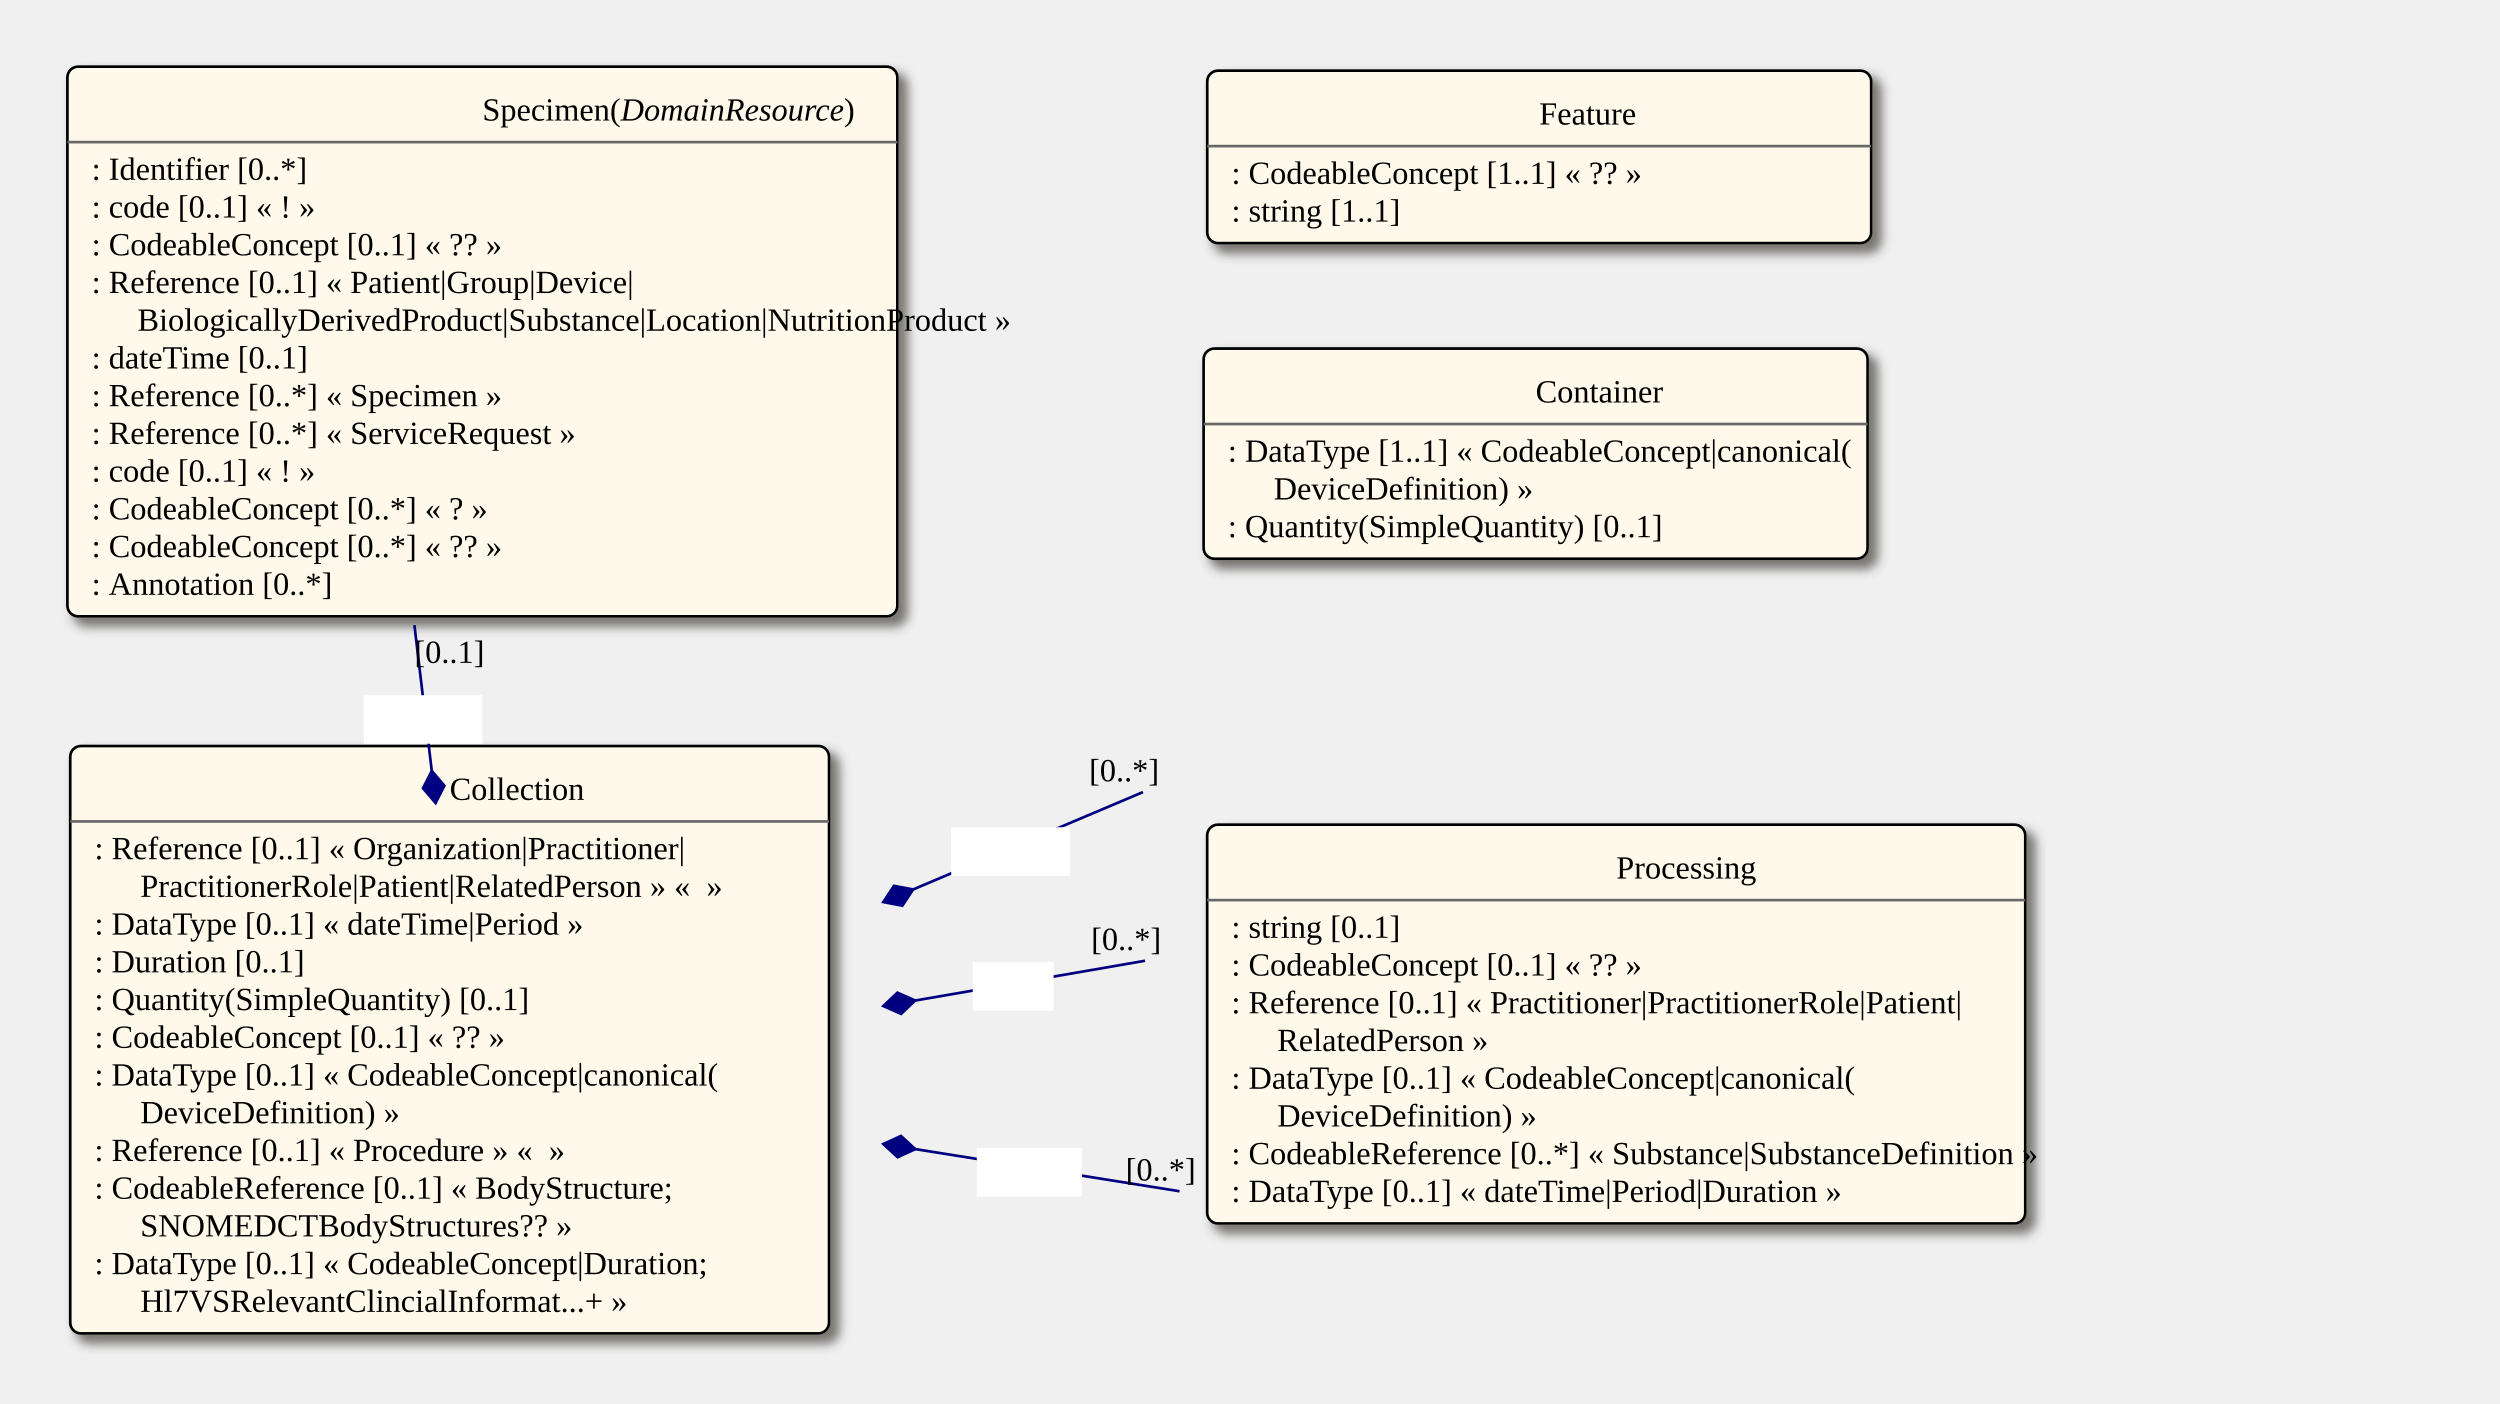
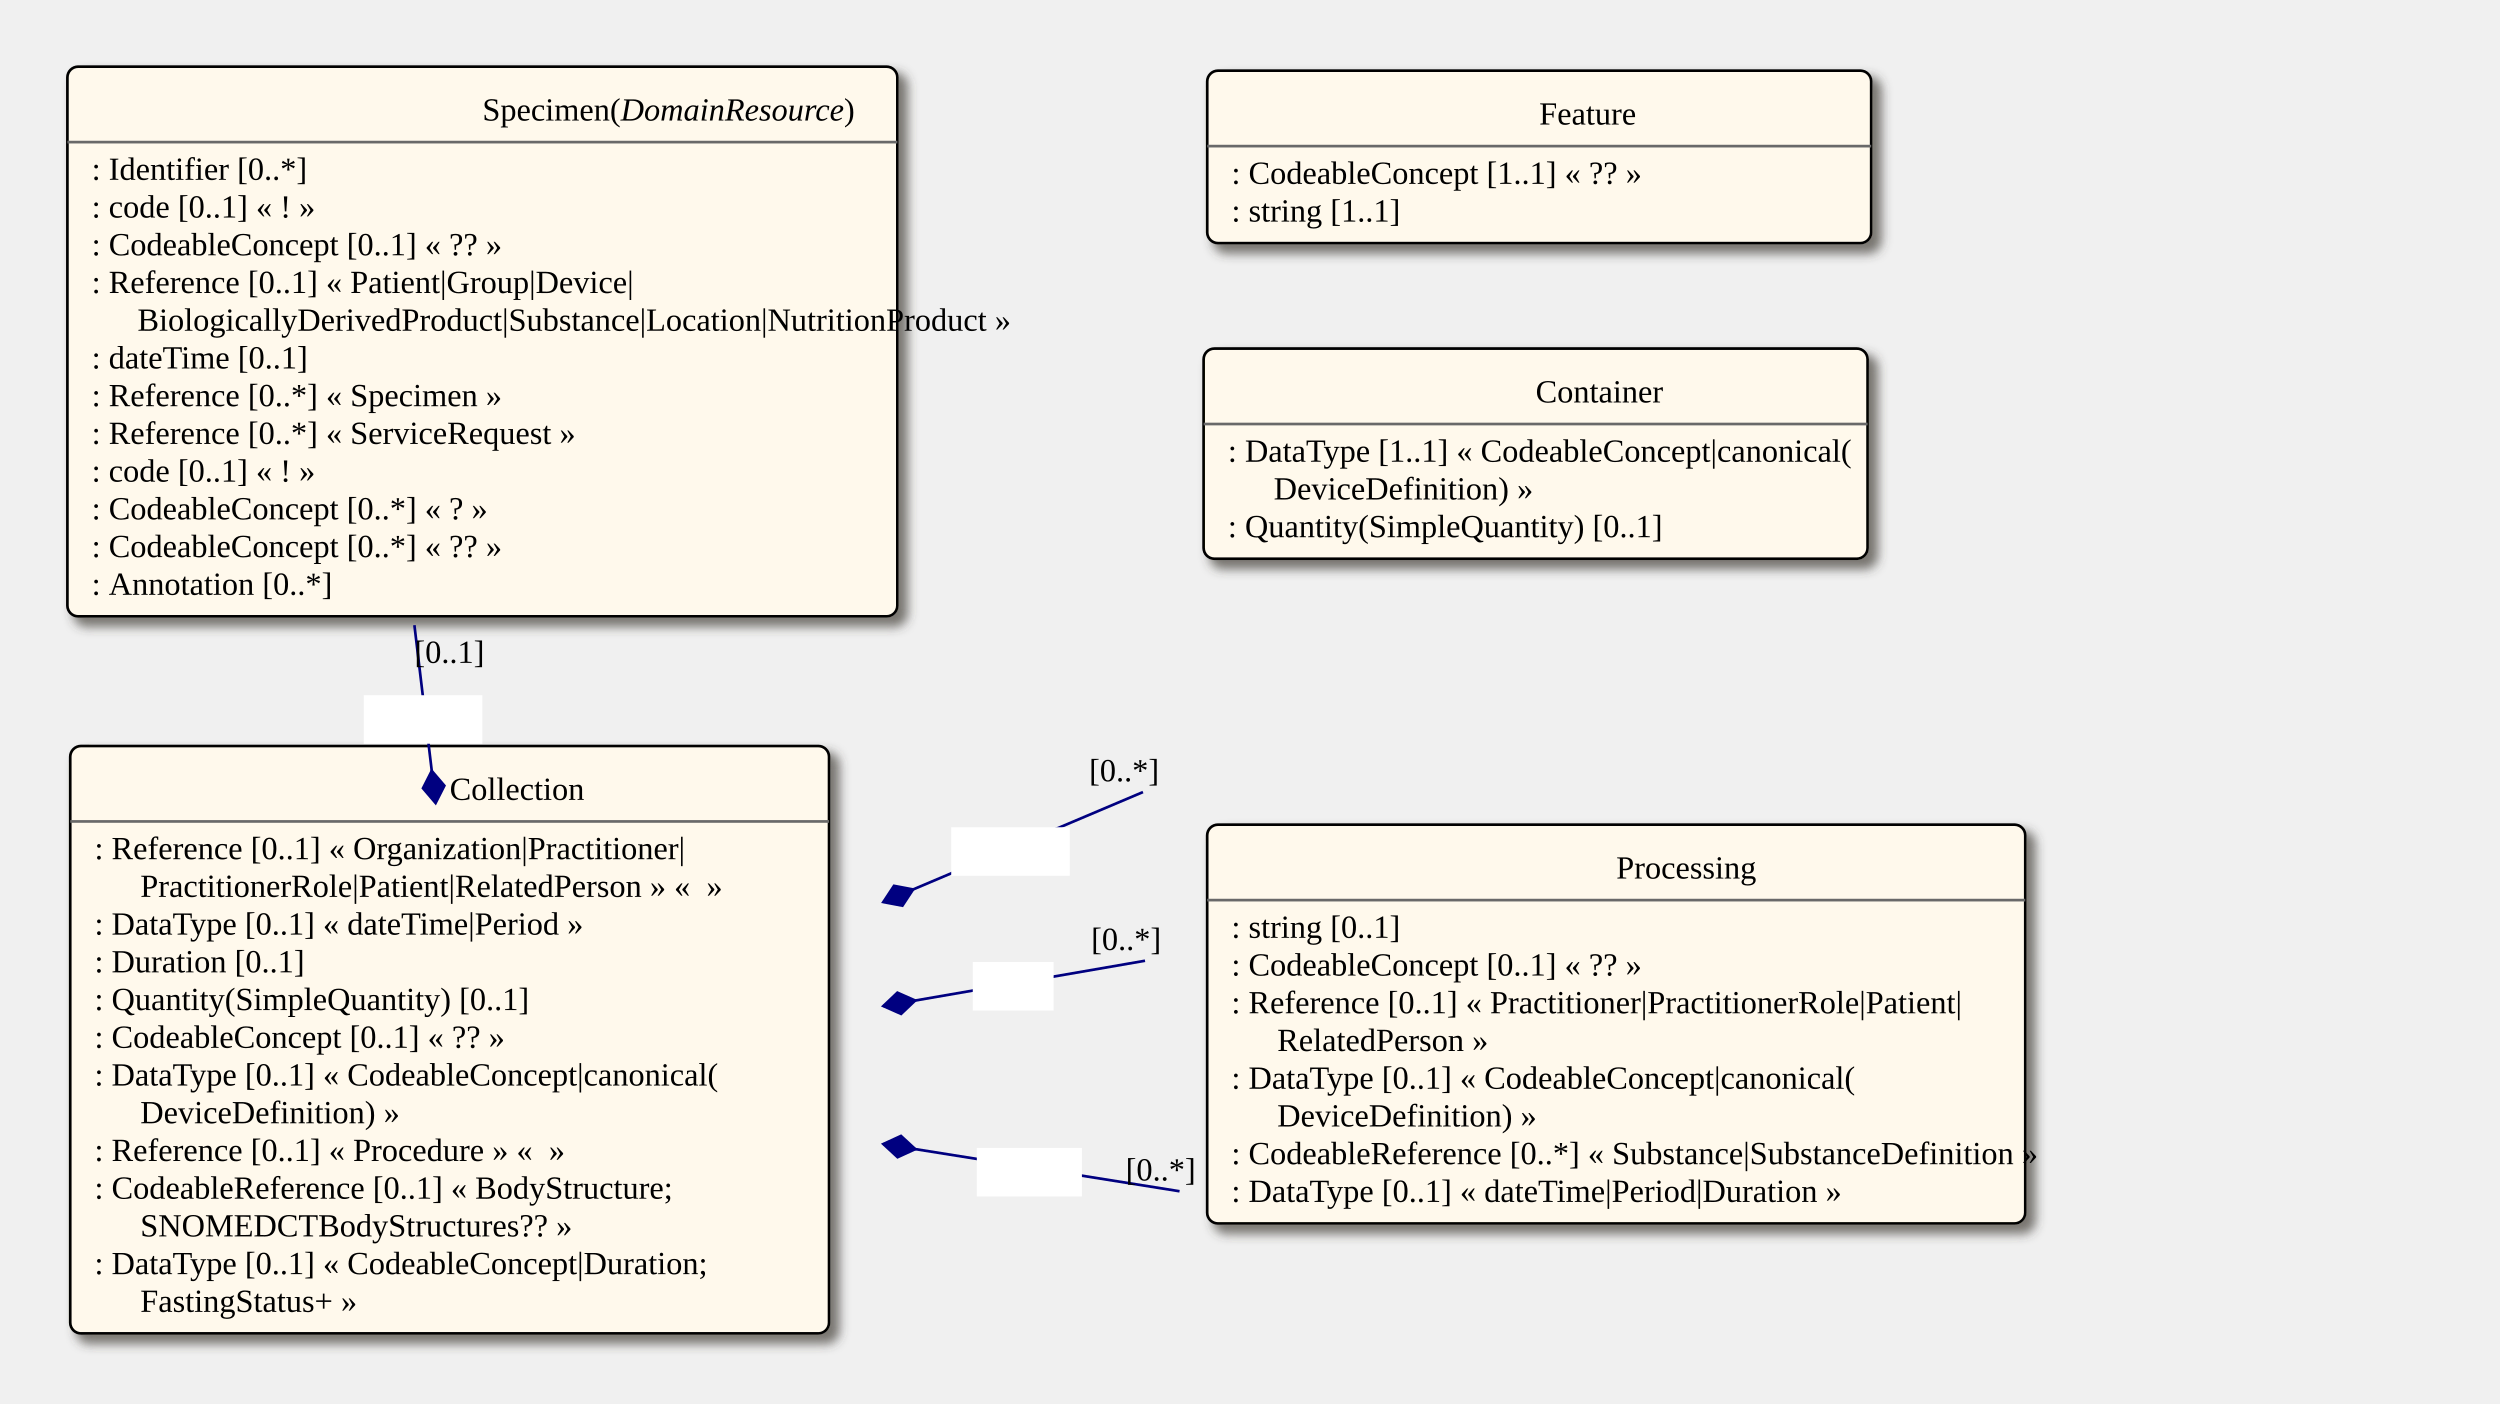
<svg xmlns="http://www.w3.org/2000/svg" xmlns:xlink="http://www.w3.org/1999/xlink" id="n710" version="1.1" width="927.755" height="520.721">
  <defs id="defs141">
    <filter id="shadow1" x="-0.022" y="-0.083" width="1.055" height="1.212">
      <feOffset result="offOut" in="SourceGraphic" dx="3" dy="3" id="feOffset132" />
      <feColorMatrix result="matrixOut" in="offOut" type="matrix" values="0.2 0 0 0 0 0 0.2 0 0 0 0 0 0.2 0 0 0 0 0 1 0" id="feColorMatrix134" />
      <feGaussianBlur result="blurOut" in="matrixOut" stdDeviation="2" id="feGaussianBlur136" />
      <feBlend in="SourceGraphic" in2="blurOut" mode="normal" id="feBlend138" />
    </filter>
  </defs>
  <g id="n711" transform="translate(5.212108,-273.2634)">
    <rect id="Specimen" x="19.8" y="298" rx="4" ry="4" width="308" height="204" filter="url(#shadow1)" style="fill:#fff9ec;stroke:#000000;stroke-width:1" />
    <line id="n712" x1="19.8" y1="326" x2="327.8" y2="326" style="stroke:#696969;stroke-width:1" />
    <text id="n713" x="173.8" y="318" fill="#000000" class="diagram-class-title  diagram-class-resource">Specimen<tspan class="diagram-class-title-link" id="tspan146">(<a id="n714" xlink:href="domainresource.html#DomainResource" class="diagram-class-reference" style="font-style: italic">DomainResource</a>)</tspan>
    </text>
    <text id="n715" x="25.8" y="340" fill="#000000" class="diagram-class-detail">
      <a id="n716" xlink:href="specimen-definitions.html#Specimen.identifier" /> : <a id="n717" xlink:href="datatypes.html#Identifier">Identifier</a> [0..*]</text>
    <text id="n721" x="25.8" y="354" fill="#000000" class="diagram-class-detail">
      <a id="n722" xlink:href="specimen-definitions.html#Specimen.status" /> : <a id="n723" xlink:href="datatypes.html#code">code</a> [0..1] « <a id="n724" xlink:href="valueset-specimen-status.html" />! »</text>
    <text id="n731" x="25.8" y="368" fill="#000000" class="diagram-class-detail">
      <a id="n732" xlink:href="specimen-definitions.html#Specimen.type" /> : <a id="n733" xlink:href="datatypes.html#CodeableConcept">CodeableConcept</a> [0..1] « <a id="n734" xlink:href="http://terminology.hl7.org/6.5.0/ValueSet-v2-0487.html" />?? »</text>
    <text id="n741" x="25.8" y="382" fill="#000000" class="diagram-class-detail">
      <a id="n742" xlink:href="specimen-definitions.html#Specimen.subject" /> : <a id="n743" xlink:href="references.html#Reference">Reference</a> [0..1] « <a id="n744" xlink:href="patient.html#Patient">Patient</a>|<a id="n745" xlink:href="group.html#Group">Group</a>|<a id="n746" xlink:href="device.html#Device">Device</a>|</text>
    <text id="n747" x="45.8" y="396" fill="#000000" class="diagram-class-detail">
      <a id="n748" xlink:href="biologicallyderivedproduct.html#BiologicallyDerivedProduct">BiologicallyDerivedProduct</a>|<a id="n749" xlink:href="substance.html#Substance">Substance</a>|<a id="n750" xlink:href="location.html#Location">Location</a>|<a id="n751" xlink:href="nutritionproduct.html#NutritionProduct">NutritionProduct</a> »</text>
    <text id="n763" x="25.8" y="410" fill="#000000" class="diagram-class-detail">
      <a id="n764" xlink:href="specimen-definitions.html#Specimen.receivedTime" /> : <a id="n765" xlink:href="datatypes.html#dateTime">dateTime</a> [0..1]</text>
    <text id="n769" x="25.8" y="424" fill="#000000" class="diagram-class-detail">
      <a id="n770" xlink:href="specimen-definitions.html#Specimen.parent" /> : <a id="n771" xlink:href="references.html#Reference">Reference</a> [0..*] « <a id="n772" xlink:href="specimen.html#Specimen">Specimen</a> »</text>
    <text id="n777" x="25.8" y="438" fill="#000000" class="diagram-class-detail">
      <a id="n778" xlink:href="specimen-definitions.html#Specimen.request" /> : <a id="n779" xlink:href="references.html#Reference">Reference</a> [0..*] « <a id="n780" xlink:href="servicerequest.html#ServiceRequest">ServiceRequest</a> »</text>
    <text id="n785" x="25.8" y="452" fill="#000000" class="diagram-class-detail">
      <a id="n786" xlink:href="specimen-definitions.html#Specimen.combined" /> : <a id="n787" xlink:href="datatypes.html#code">code</a> [0..1] « <a id="n788" xlink:href="valueset-specimen-combined.html" />! »</text>
    <text id="n795" x="25.8" y="466" fill="#000000" class="diagram-class-detail">
      <a id="n796" xlink:href="specimen-definitions.html#Specimen.role" /> : <a id="n797" xlink:href="datatypes.html#CodeableConcept">CodeableConcept</a> [0..*] « <a id="n798" xlink:href="valueset-specimen-role.html" />? »</text>
    <text id="n803" x="25.8" y="480" fill="#000000" class="diagram-class-detail">
      <a id="n804" xlink:href="specimen-definitions.html#Specimen.condition" /> : <a id="n805" xlink:href="datatypes.html#CodeableConcept">CodeableConcept</a> [0..*] « <a id="n806" xlink:href="http://terminology.hl7.org/6.5.0/ValueSet-v2-0493.html" />?? »</text>
    <text id="n813" x="25.8" y="494" fill="#000000" class="diagram-class-detail">
      <a id="n814" xlink:href="specimen-definitions.html#Specimen.note" /> : <a id="n815" xlink:href="datatypes.html#Annotation">Annotation</a> [0..*]</text>
  </g>
  <g id="n819" transform="translate(23.08219,-276.9863)">
    <rect id="Specimen.feature" x="424.921" y="303.212" rx="4" ry="4" width="246.4" height="64" filter="url(#shadow1)" style="fill:#fff9ec;stroke:#000000;stroke-width:1" />
    <line id="n820" x1="424.921" y1="331.212" x2="671.321" y2="331.212" style="stroke:#696969;stroke-width:1" />
    <text id="n821" x="548.121" y="323.212" fill="#000000" class="diagram-class-title">Feature</text>
    <text id="n822" x="430.921" y="345.212" fill="#000000" class="diagram-class-detail">
      <a id="n823" xlink:href="specimen-definitions.html#Specimen.feature.type" /> : <a id="n824" xlink:href="datatypes.html#CodeableConcept">CodeableConcept</a> [1..1] « <a id="n825" xlink:href="valueset-body-site.html" />?? »</text>
    <text id="n832" x="430.921" y="359.212" fill="#000000" class="diagram-class-detail">
      <a id="n833" xlink:href="specimen-definitions.html#Specimen.feature.description" /> : <a id="n834" xlink:href="datatypes.html#string">string</a> [1..1]</text>
  </g>
  <g id="n838" transform="translate(26.06054,262.8392)">
    <rect id="Specimen.collection" x="0" y="14" rx="4" ry="4" width="281.6" height="218" filter="url(#shadow1)" style="fill:#fff9ec;stroke:#000000;stroke-width:1" />
    <line id="n839" x1="0" y1="42" x2="281.6" y2="42" style="stroke:#696969;stroke-width:1" />
    <text id="n840" x="140.8" y="34" fill="#000000" class="diagram-class-title">Collection</text>
    <text id="n841" x="6" y="56" fill="#000000" class="diagram-class-detail">
      <a id="n842" xlink:href="specimen-definitions.html#Specimen.collection.collector" /> : <a id="n843" xlink:href="references.html#Reference">Reference</a> [0..1] « <a id="n844" xlink:href="organization.html#Organization">Organization</a>|<a id="n845" xlink:href="practitioner.html#Practitioner">Practitioner</a>|</text>
    <text id="n846" x="26" y="70" fill="#000000" class="diagram-class-detail">
      <a id="n847" xlink:href="practitionerrole.html#PractitionerRole">PractitionerRole</a>|<a id="n848" xlink:href="patient.html#Patient">Patient</a>|<a id="n849" xlink:href="relatedperson.html#RelatedPerson">RelatedPerson</a> » « <a id="n850" style="color:#301212;font-weight:bold" xlink:href="conformance-rules.html#constraints" /> »</text>
    <text id="n863" x="6" y="84" fill="#000000" class="diagram-class-detail">
      <a id="n864" xlink:href="specimen-definitions.html#Specimen.collection.collected_x_" /> : <a id="n865" xlink:href="types.html#DataType">DataType</a> [0..1] « <a id="n866" xlink:href="datatypes.html#dateTime">dateTime</a>|<a id="n867" xlink:href="datatypes.html#Period">Period</a> »</text>
    <text id="n873" x="6" y="98" fill="#000000" class="diagram-class-detail">
      <a id="n874" xlink:href="specimen-definitions.html#Specimen.collection.duration" /> : <a id="n875" xlink:href="datatypes.html#Duration">Duration</a> [0..1]</text>
    <text id="n879" x="6" y="112" fill="#000000" class="diagram-class-detail">
      <a id="n880" xlink:href="specimen-definitions.html#Specimen.collection.quantity" /> : <a id="n881" xlink:href="datatypes.html#Quantity">Quantity</a>(<a xlink:href="datatypes.html#SimpleQuantity" id="a274">SimpleQuantity</a>) [0..1]</text>
    <text id="n885" x="6" y="126" fill="#000000" class="diagram-class-detail">
      <a id="n886" xlink:href="specimen-definitions.html#Specimen.collection.method" /> : <a id="n887" xlink:href="datatypes.html#CodeableConcept">CodeableConcept</a> [0..1] « <a id="n888" xlink:href="valueset-specimen-collection-method.html" />?? »</text>
    <text id="n895" x="6" y="140" fill="#000000" class="diagram-class-detail">
      <a id="n896" xlink:href="specimen-definitions.html#Specimen.collection.device_x_" /> : <a id="n897" xlink:href="types.html#DataType">DataType</a> [0..1] « <a id="n898" xlink:href="datatypes.html#CodeableConcept">CodeableConcept</a>|<a id="n899" xlink:href="datatypes.html#canonical">canonical</a>(</text>
    <text id="n900" x="26" y="154" fill="#000000" class="diagram-class-detail">
      <a id="n901" xlink:href="devicedefinition.html#DeviceDefinition">DeviceDefinition</a>) »</text>
    <text id="n913" x="6" y="168" fill="#000000" class="diagram-class-detail">
      <a id="n914" xlink:href="specimen-definitions.html#Specimen.collection.procedure" /> : <a id="n915" xlink:href="references.html#Reference">Reference</a> [0..1] « <a id="n916" xlink:href="procedure.html#Procedure">Procedure</a> » « <a id="n917" style="color:#301212;font-weight:bold" xlink:href="conformance-rules.html#constraints" /> »</text>
    <text id="n925" x="6" y="182" fill="#000000" class="diagram-class-detail">
      <a id="n926" xlink:href="specimen-definitions.html#Specimen.collection.bodySite" /> : <a id="n927" xlink:href="references.html#CodeableReference">CodeableReference</a> [0..1] « <a id="n928" xlink:href="bodystructure.html#BodyStructure">BodyStructure</a>; <a id="n929" xlink:href="valueset-body-site.html" />
    </text>
    <text id="n931" x="26" y="196" fill="#000000" class="diagram-class-detail">
      <a id="n932" xlink:href="valueset-body-site.html">SNOMEDCTBodyStructures</a>?? »</text>
    <text id="n941" x="6" y="210" fill="#000000" class="diagram-class-detail">
-       <a id="n942" xlink:href="specimen-definitions.html#Specimen.collection.fastingStatus_x_" /> : <a id="n943" xlink:href="types.html#DataType">DataType</a> [0..1] « <a id="n944" xlink:href="datatypes.html#CodeableConcept">CodeableConcept</a>|<a id="n945" xlink:href="datatypes.html#Duration">Duration</a>; <a id="n946" xlink:href="http://terminology.hl7.org/6.5.0/ValueSet-v2-0916.html" />
+       <a id="n942" xlink:href="specimen-definitions.html#Specimen.collection.fastingStatus_x_" /> : <a id="n943" xlink:href="types.html#DataType">DataType</a> [0..1] « <a id="n944" xlink:href="datatypes.html#CodeableConcept">CodeableConcept</a>|<a id="n945" xlink:href="datatypes.html#Duration">Duration</a>; <a id="n946" xlink:href="valueset-specimen-fasting-status.html" />
    </text>
    <text id="n948" x="26" y="224" fill="#000000" class="diagram-class-detail">
-       <a id="n949" xlink:href="http://terminology.hl7.org/6.5.0/ValueSet-v2-0916.html">Hl7VSRelevantClincialInformat...</a>+ »</text>
+       <a id="n949" xlink:href="valueset-specimen-fasting-status.html">FastingStatus</a>+ »</text>
  </g>
  <g id="n959" transform="translate(23.82678,150.4065)">
    <rect id="Specimen.processing" x="424.155" y="155.627" rx="4" ry="4" width="303.6" height="148" filter="url(#shadow1)" style="fill:#fff9ec;stroke:#000000;stroke-width:1" />
    <line id="n960" x1="424.155" y1="183.627" x2="727.755" y2="183.627" style="stroke:#696969;stroke-width:1" />
    <text id="n961" x="575.955" y="175.627" fill="#000000" class="diagram-class-title">Processing</text>
    <text id="n962" x="430.155" y="197.627" fill="#000000" class="diagram-class-detail">
      <a id="n963" xlink:href="specimen-definitions.html#Specimen.processing.description" /> : <a id="n964" xlink:href="datatypes.html#string">string</a> [0..1]</text>
    <text id="n968" x="430.155" y="211.627" fill="#000000" class="diagram-class-detail">
      <a id="n969" xlink:href="specimen-definitions.html#Specimen.processing.method" /> : <a id="n970" xlink:href="datatypes.html#CodeableConcept">CodeableConcept</a> [0..1] « <a id="n971" xlink:href="valueset-specimen-processing-method.html" />?? »</text>
    <text id="n978" x="430.155" y="225.627" fill="#000000" class="diagram-class-detail">
      <a id="n979" xlink:href="specimen-definitions.html#Specimen.processing.performer" /> : <a id="n980" xlink:href="references.html#Reference">Reference</a> [0..1] « <a id="n981" xlink:href="practitioner.html#Practitioner">Practitioner</a>|<a id="n982" xlink:href="practitionerrole.html#PractitionerRole">PractitionerRole</a>|<a id="n983" xlink:href="patient.html#Patient">Patient</a>|</text>
    <text id="n984" x="450.155" y="239.627" fill="#000000" class="diagram-class-detail">
      <a id="n985" xlink:href="relatedperson.html#RelatedPerson">RelatedPerson</a> »</text>
    <text id="n994" x="430.155" y="253.627" fill="#000000" class="diagram-class-detail">
      <a id="n995" xlink:href="specimen-definitions.html#Specimen.processing.device_x_" /> : <a id="n996" xlink:href="types.html#DataType">DataType</a> [0..1] « <a id="n997" xlink:href="datatypes.html#CodeableConcept">CodeableConcept</a>|<a id="n998" xlink:href="datatypes.html#canonical">canonical</a>(</text>
    <text id="n999" x="450.155" y="267.627" fill="#000000" class="diagram-class-detail">
      <a id="n1000" xlink:href="devicedefinition.html#DeviceDefinition">DeviceDefinition</a>) »</text>
    <text id="n1012" x="430.155" y="281.627" fill="#000000" class="diagram-class-detail">
      <a id="n1013" xlink:href="specimen-definitions.html#Specimen.processing.additive" /> : <a id="n1014" xlink:href="references.html#CodeableReference">CodeableReference</a> [0..*] « <a id="n1015" xlink:href="substance.html#Substance">Substance</a>|<a id="n1016" xlink:href="substancedefinition.html#SubstanceDefinition">SubstanceDefinition</a> »</text>
    <text id="n1022" x="430.155" y="295.627" fill="#000000" class="diagram-class-detail">
      <a id="n1023" xlink:href="specimen-definitions.html#Specimen.processing.time_x_" /> : <a id="n1024" xlink:href="types.html#DataType">DataType</a> [0..1] « <a id="n1025" xlink:href="datatypes.html#dateTime">dateTime</a>|<a id="n1026" xlink:href="datatypes.html#Period">Period</a>|<a id="n1027" xlink:href="datatypes.html#Duration">Duration</a> »</text>
  </g>
  <g id="n1034" transform="translate(8.935042,-293.3672)">
    <rect id="Specimen.container" x="437.732" y="422.721" rx="4" ry="4" width="246.4" height="78" filter="url(#shadow1)" style="fill:#fff9ec;stroke:#000000;stroke-width:1" />
    <line id="n1035" x1="437.732" y1="450.721" x2="684.132" y2="450.721" style="stroke:#696969;stroke-width:1" />
    <text id="n1036" x="560.932" y="442.721" fill="#000000" class="diagram-class-title">Container</text>
    <text id="n1037" x="443.732" y="464.721" fill="#000000" class="diagram-class-detail">
      <a id="n1038" xlink:href="specimen-definitions.html#Specimen.container.device_x_" /> : <a id="n1039" xlink:href="types.html#DataType">DataType</a> [1..1] « <a id="n1040" xlink:href="datatypes.html#CodeableConcept">CodeableConcept</a>|<a id="n1041" xlink:href="datatypes.html#canonical">canonical</a>(</text>
    <text id="n1042" x="463.732" y="478.721" fill="#000000" class="diagram-class-detail">
      <a id="n1043" xlink:href="devicedefinition.html#DeviceDefinition">DeviceDefinition</a>) »</text>
    <text id="n1055" x="443.732" y="492.721" fill="#000000" class="diagram-class-detail">
      <a id="n1056" xlink:href="specimen-definitions.html#Specimen.container.specimenQuantity" /> : <a id="n1057" xlink:href="datatypes.html#Quantity">Quantity</a>(<a xlink:href="datatypes.html#SimpleQuantity" id="a395">SimpleQuantity</a>) [0..1]</text>
  </g>
  <line id="n1061" x1="327.8" y1="373.345" x2="424.921" y2="356.535" style="stroke:navy;stroke-width:1" />
  <polygon id="n1062" points="327.8,373.345 333.8,377.345 339.8,373.345 333.8,369.345 327.8,373.345" style="fill:navy;stroke:navy;stroke-width:1" transform="rotate(-9.819611 327.8 373.3453)" />
  <rect id="n1063" x="361.0" y="357.0" width="30.0" height="18.0" style="fill:white;stroke:black;stroke-width:0" />
  <text id="n1064" x="376.0" y="367.0" fill="black" class="diagram-class-linkage">
    <a id="n1065" xlink:href="specimen-definitions.html#Specimen.feature" />
  </text>
  <text id="n1066" x="404.921" y="352.535" fill="black" class="diagram-class-linkage">[0..*]</text>
  <line id="n1067" x1="161.648" y1="298.0" x2="153.786" y2="232.0" style="stroke:navy;stroke-width:1" />
  <polygon id="n1068" points="161.648,298.0 167.648,302.0 173.648,298.0 167.648,294.0 161.648,298.0" style="fill:navy;stroke:navy;stroke-width:1" transform="rotate(-96.79383 161.6484 298.0)" />
  <rect id="n1069" x="135.0" y="258.0" width="44.0" height="18.0" style="fill:white;stroke:black;stroke-width:0" />
  <text id="n1070" x="157.0" y="268.0" fill="black" class="diagram-class-linkage">
    <a id="n1071" xlink:href="specimen-definitions.html#Specimen.collection" />
  </text>
  <text id="n1072" x="153.786" y="246.0" fill="black" class="diagram-class-linkage">[0..1]</text>
  <line id="n1073" x1="327.8" y1="334.758" x2="424.155" y2="293.937" style="stroke:navy;stroke-width:1" />
  <polygon id="n1074" points="327.8,334.758 333.8,338.758 339.8,334.758 333.8,330.758 327.8,334.758" style="fill:navy;stroke:navy;stroke-width:1" transform="rotate(-22.95993 327.8 334.7579)" />
  <rect id="n1075" x="353.0" y="307.0" width="44.0" height="18.0" style="fill:white;stroke:black;stroke-width:0" />
  <text id="n1076" x="375.0" y="317.0" fill="black" class="diagram-class-linkage">
    <a id="n1077" xlink:href="specimen-definitions.html#Specimen.processing" />
  </text>
  <text id="n1078" x="404.155" y="289.937" fill="black" class="diagram-class-linkage">[0..*]</text>
  <line id="n1079" x1="327.8" y1="424.552" x2="437.732" y2="442.079" style="stroke:navy;stroke-width:1" />
  <polygon id="n1080" points="327.8,424.552 333.8,428.552 339.8,424.552 333.8,420.552 327.8,424.552" style="fill:navy;stroke:navy;stroke-width:1" transform="rotate(9.058497 327.8 424.5524)" />
  <rect id="n1081" x="362.5" y="426.0" width="39.0" height="18.0" style="fill:white;stroke:black;stroke-width:0" />
  <text id="n1082" x="382.0" y="436.0" fill="black" class="diagram-class-linkage">
    <a id="n1083" xlink:href="specimen-definitions.html#Specimen.container" />
  </text>
  <text id="n1084" x="417.732" y="438.079" fill="black" class="diagram-class-linkage">[0..*]</text>
</svg>
